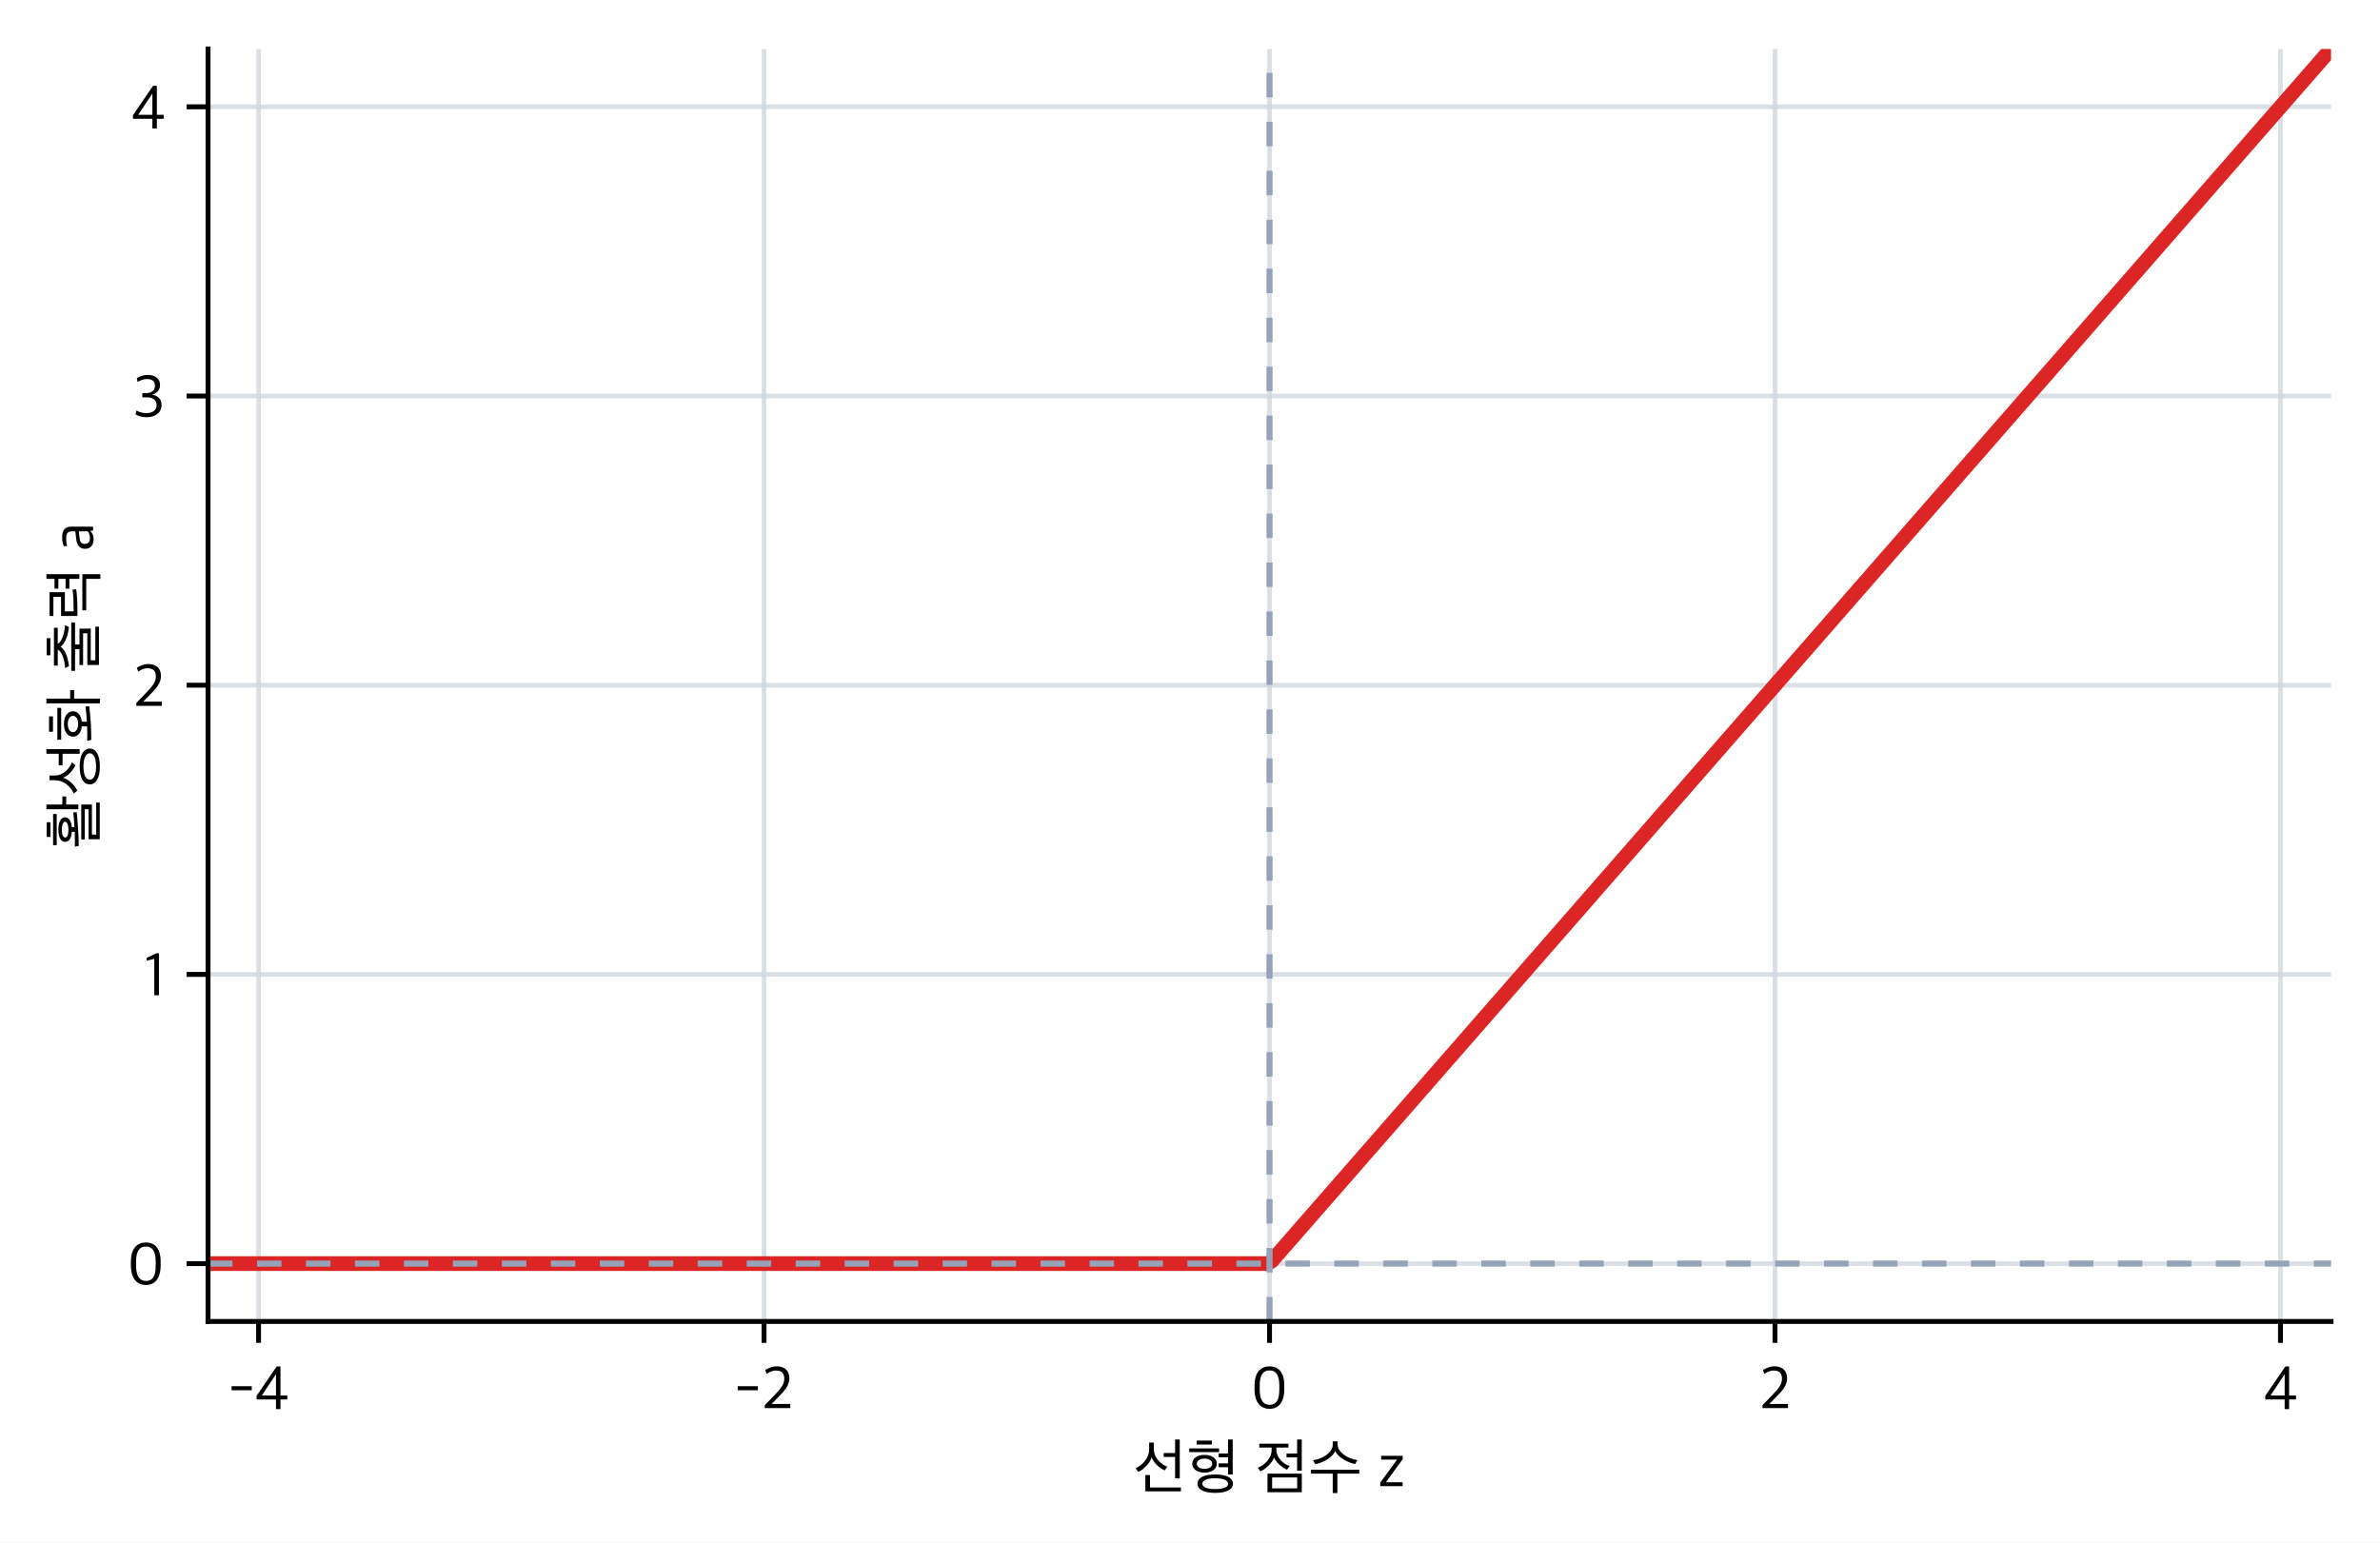
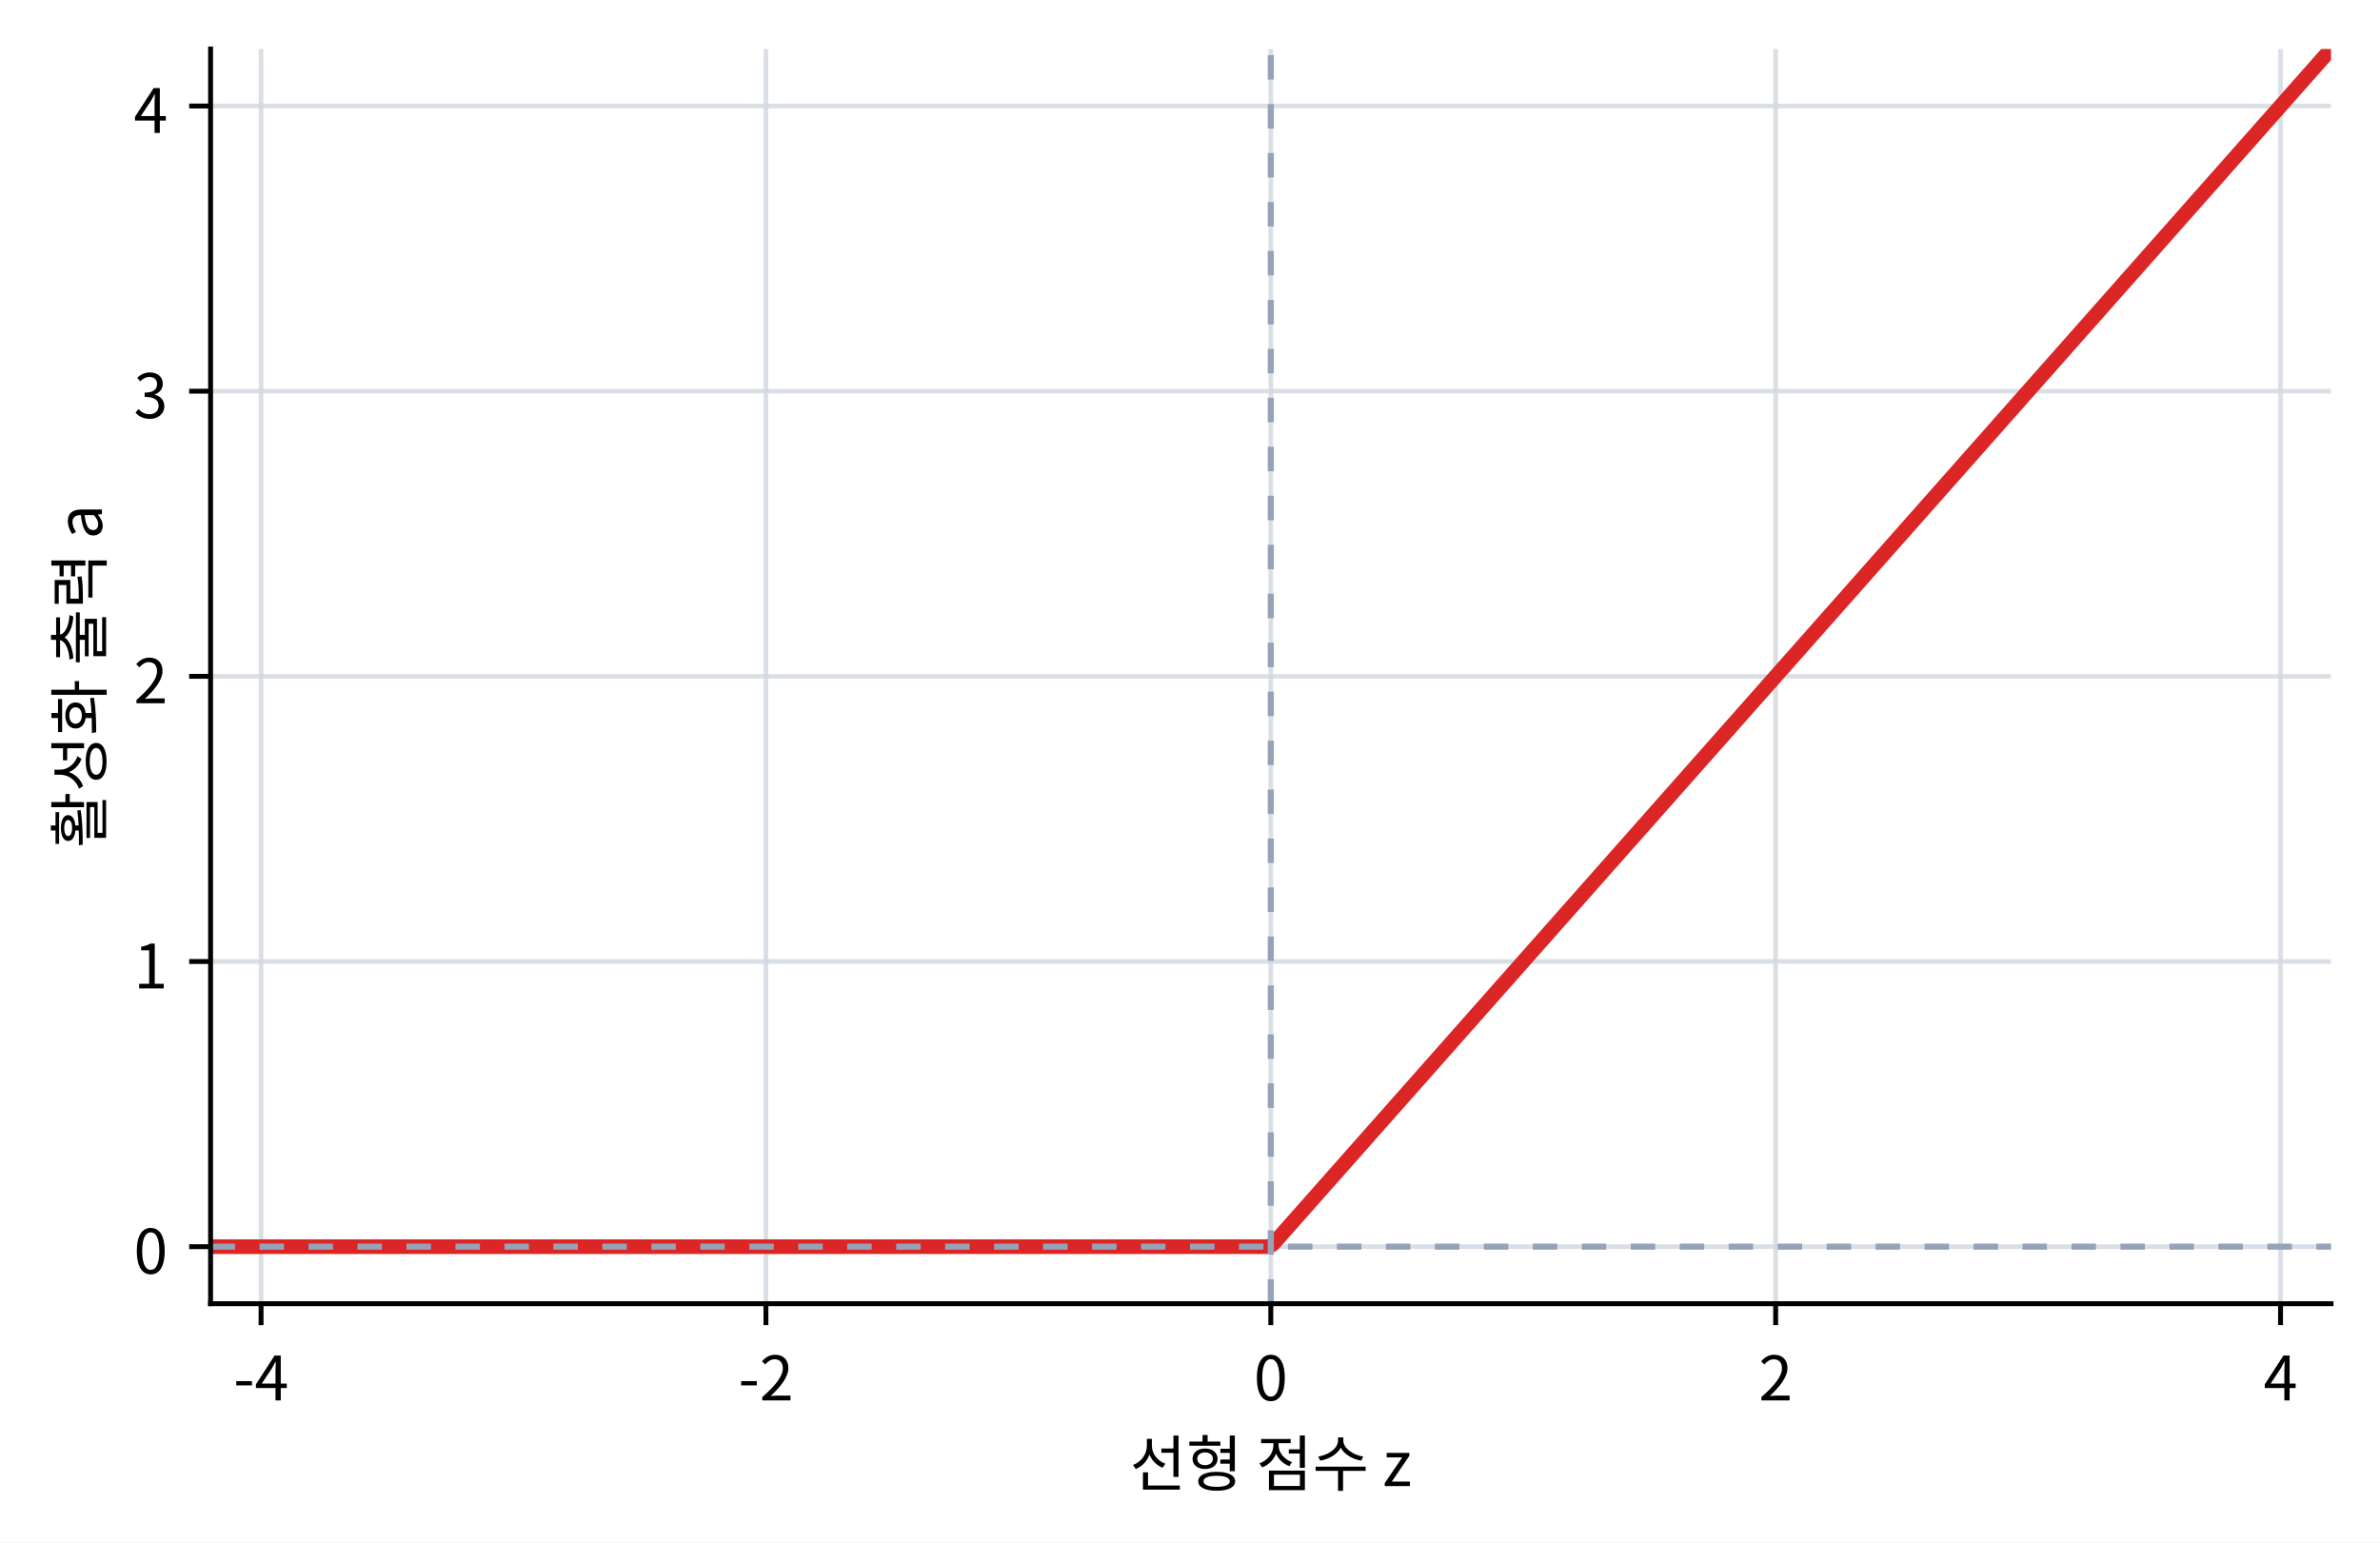
<svg xmlns="http://www.w3.org/2000/svg" xmlns:xlink="http://www.w3.org/1999/xlink" width="388.8pt" height="252pt" viewBox="0 0 388.8 252" version="1.1" role="img" aria-labelledby="title desc">
  <defs>
    <style type="text/css">*{stroke-linejoin: round; stroke-linecap: butt}</style>
  </defs>
  <g id="figure_1">
    <g id="patch_1">
      <path d="M 0 252  L 388.8 252  L 388.8 0  L 0 0  z " style="fill: #ffffff" />
    </g>
    <g id="axes_1">
      <g id="patch_2">
-         <path d="M 33.984 215.9  L 380.8 215.9  L 380.8 8  L 33.984 8  z " style="fill: #ffffff" />
+         <path d="M 34.4 213  L 380.8 213  L 380.8 8  L 34.4 8  z " style="fill: #ffffff" />
      </g>
      <g id="matplotlib.axis_1">
        <g id="xtick_1">
          <g id="line2d_1">
-             <path d="M 42.241 215.9  L 42.241 8  " clip-path="url(#p875bee124b)" style="fill: none; stroke: #d0d7de; stroke-opacity: 0.8; stroke-width: 0.75; stroke-linecap: square" />
+             <path d="M 42.648 213  L 42.648 8  " clip-path="url(#pe569d2b6de)" style="fill: none; stroke: #d0d7de; stroke-opacity: 0.8; stroke-width: 0.75; stroke-linecap: square" />
          </g>
          <g id="line2d_2">
            <defs>
-               <path id="m7076312be1" d="M 0 0  L 0 3.5  " style="stroke: #000000; stroke-width: 0.8" />
-             </defs>
-             <g>
-               <use xlink:href="#m7076312be1" x="42.241" y="215.9" style="stroke: #000000; stroke-width: 0.8" />
+               <path id="m5bff4116e2" d="M 0 0  L 0 3.5  " style="stroke: #000000; stroke-width: 0.8" />
+             </defs>
+             <g>
+               <use xlink:href="#m5bff4116e2" x="42.648" y="213" style="stroke: #000000; stroke-width: 0.8" />
            </g>
          </g>
          <g id="text_1">
-             <g transform="translate(37.30597 230.4797) scale(0.1 -0.1)">
-               <defs>
-                 <path id="AppleSDGothicNeo-Regular-2d" d="M 333 2138  L 2445 2138  L 2445 2560  L 333 2560  L 333 2138  z " transform="scale(0.015625)" />
-                 <path id="AppleSDGothicNeo-Regular-34" d="M 2214 166  L 2682 166  L 2682 1171  L 3398 1171  L 3398 1587  L 2682 1587  L 2682 4621  L 2285 4621  L 186 1555  L 186 1171  L 2214 1171  L 2214 166  z M 730 1587  L 2214 3814  L 2214 1587  L 730 1587  z " transform="scale(0.015625)" />
-               </defs>
-               <use xlink:href="#AppleSDGothicNeo-Regular-2d" />
-               <use xlink:href="#AppleSDGothicNeo-Regular-34" x="43.2" />
+             <g transform="translate(38.13746 228.8) scale(0.1 -0.1)">
+               <defs>
+                 <path id="NotoSansCJKkr-Regular-e" d="M 294 1568  L 1933 1568  L 1933 2016  L 294 2016  L 294 1568  z " transform="scale(0.015625)" />
+                 <path id="NotoSansCJKkr-Regular-15" d="M 2176 0  L 2726 0  L 2726 1293  L 3354 1293  L 3354 1760  L 2726 1760  L 2726 4691  L 2080 4691  L 128 1677  L 128 1293  L 2176 1293  L 2176 0  z M 2176 1760  L 736 1760  L 1805 3360  C 1939 3590 2067 3827 2182 4051  L 2208 4051  C 2195 3814 2176 3430 2176 3200  L 2176 1760  z " transform="scale(0.015625)" />
+               </defs>
+               <use xlink:href="#NotoSansCJKkr-Regular-e" />
+               <use xlink:href="#NotoSansCJKkr-Regular-15" transform="translate(34.70312 0)" />
            </g>
          </g>
        </g>
        <g id="xtick_2">
          <g id="line2d_3">
-             <path d="M 124.816 215.9  L 124.816 8  " clip-path="url(#p875bee124b)" style="fill: none; stroke: #d0d7de; stroke-opacity: 0.8; stroke-width: 0.75; stroke-linecap: square" />
+             <path d="M 125.124 213  L 125.124 8  " clip-path="url(#pe569d2b6de)" style="fill: none; stroke: #d0d7de; stroke-opacity: 0.8; stroke-width: 0.75; stroke-linecap: square" />
          </g>
          <g id="line2d_4">
            <g>
-               <use xlink:href="#m7076312be1" x="124.816" y="215.9" style="stroke: #000000; stroke-width: 0.8" />
+               <use xlink:href="#m5bff4116e2" x="125.124" y="213" style="stroke: #000000; stroke-width: 0.8" />
            </g>
          </g>
          <g id="text_2">
-             <g transform="translate(119.9915 230.4797) scale(0.1 -0.1)">
-               <defs>
-                 <path id="AppleSDGothicNeo-Regular-32" d="M 397 269  L 3066 269  L 3066 704  L 1107 704  L 1779 1382  C 2522 2138 2970 2650 2970 3392  C 2970 4160 2502 4640 1638 4640  C 1152 4640 717 4422 448 4250  L 595 3846  C 845 4019 1190 4198 1555 4198  C 2163 4198 2438 3917 2438 3347  C 2438 2733 2029 2266 1421 1632  L 397 570  L 397 269  z " transform="scale(0.015625)" />
-               </defs>
-               <use xlink:href="#AppleSDGothicNeo-Regular-2d" />
-               <use xlink:href="#AppleSDGothicNeo-Regular-32" x="43.2" />
+             <g transform="translate(120.6137 228.8) scale(0.1 -0.1)">
+               <defs>
+                 <path id="NotoSansCJKkr-Regular-13" d="M 282 0  L 3232 0  L 3232 506  L 1933 506  C 1696 506 1408 480 1165 461  C 2266 1504 3008 2458 3008 3398  C 3008 4230 2477 4774 1638 4774  C 1043 4774 634 4506 256 4090  L 595 3757  C 858 4070 1184 4301 1568 4301  C 2150 4301 2432 3910 2432 3373  C 2432 2566 1754 1632 282 346  L 282 0  z " transform="scale(0.015625)" />
+               </defs>
+               <use xlink:href="#NotoSansCJKkr-Regular-e" />
+               <use xlink:href="#NotoSansCJKkr-Regular-13" transform="translate(34.70312 0)" />
            </g>
          </g>
        </g>
        <g id="xtick_3">
          <g id="line2d_5">
-             <path d="M 207.392 215.9  L 207.392 8  " clip-path="url(#p875bee124b)" style="fill: none; stroke: #d0d7de; stroke-opacity: 0.8; stroke-width: 0.75; stroke-linecap: square" />
+             <path d="M 207.6 213  L 207.6 8  " clip-path="url(#pe569d2b6de)" style="fill: none; stroke: #d0d7de; stroke-opacity: 0.8; stroke-width: 0.75; stroke-linecap: square" />
          </g>
          <g id="line2d_6">
            <g>
-               <use xlink:href="#m7076312be1" x="207.392" y="215.9" style="stroke: #000000; stroke-width: 0.8" />
+               <use xlink:href="#m5bff4116e2" x="207.6" y="213" style="stroke: #000000; stroke-width: 0.8" />
            </g>
          </g>
          <g id="text_3">
-             <g transform="translate(204.2418 230.4797) scale(0.1 -0.1)">
-               <defs>
-                 <path id="AppleSDGothicNeo-Regular-30" d="M 2022 192  C 2893 192 3558 787 3558 2240  L 3558 2630  C 3558 4122 2867 4634 2029 4634  C 1184 4634 448 4122 448 2605  L 448 2246  C 448 794 1139 192 2022 192  z M 2022 614  C 1350 614 992 1126 992 2195  L 992 2669  C 992 3744 1357 4211 2029 4211  C 2688 4211 3040 3718 3040 2637  L 3040 2163  C 3040 1062 2682 614 2022 614  z " transform="scale(0.015625)" />
-               </defs>
-               <use xlink:href="#AppleSDGothicNeo-Regular-30" />
+             <g transform="translate(204.825 228.8) scale(0.1 -0.1)">
+               <defs>
+                 <path id="NotoSansCJKkr-Regular-11" d="M 1779 -83  C 2669 -83 3238 723 3238 2362  C 3238 3987 2669 4774 1779 4774  C 883 4774 320 3987 320 2362  C 320 723 883 -83 1779 -83  z M 1779 390  C 1248 390 883 986 883 2362  C 883 3731 1248 4314 1779 4314  C 2310 4314 2675 3731 2675 2362  C 2675 986 2310 390 1779 390  z " transform="scale(0.015625)" />
+               </defs>
+               <use xlink:href="#NotoSansCJKkr-Regular-11" />
            </g>
          </g>
        </g>
        <g id="xtick_4">
          <g id="line2d_7">
-             <path d="M 289.967 215.9  L 289.967 8  " clip-path="url(#p875bee124b)" style="fill: none; stroke: #d0d7de; stroke-opacity: 0.8; stroke-width: 0.75; stroke-linecap: square" />
+             <path d="M 290.076 213  L 290.076 8  " clip-path="url(#pe569d2b6de)" style="fill: none; stroke: #d0d7de; stroke-opacity: 0.8; stroke-width: 0.75; stroke-linecap: square" />
          </g>
          <g id="line2d_8">
            <g>
-               <use xlink:href="#m7076312be1" x="289.967" y="215.9" style="stroke: #000000; stroke-width: 0.8" />
+               <use xlink:href="#m5bff4116e2" x="290.076" y="213" style="stroke: #000000; stroke-width: 0.8" />
            </g>
          </g>
          <g id="text_4">
-             <g transform="translate(287.3023 230.4797) scale(0.1 -0.1)">
-               <use xlink:href="#AppleSDGothicNeo-Regular-32" />
+             <g transform="translate(287.3012 228.8) scale(0.1 -0.1)">
+               <use xlink:href="#NotoSansCJKkr-Regular-13" />
            </g>
          </g>
        </g>
        <g id="xtick_5">
          <g id="line2d_9">
-             <path d="M 372.542 215.9  L 372.542 8  " clip-path="url(#p875bee124b)" style="fill: none; stroke: #d0d7de; stroke-opacity: 0.8; stroke-width: 0.75; stroke-linecap: square" />
+             <path d="M 372.552 213  L 372.552 8  " clip-path="url(#pe569d2b6de)" style="fill: none; stroke: #d0d7de; stroke-opacity: 0.8; stroke-width: 0.75; stroke-linecap: square" />
          </g>
          <g id="line2d_10">
            <g>
-               <use xlink:href="#m7076312be1" x="372.542" y="215.9" style="stroke: #000000; stroke-width: 0.8" />
+               <use xlink:href="#m5bff4116e2" x="372.552" y="213" style="stroke: #000000; stroke-width: 0.8" />
            </g>
          </g>
          <g id="text_5">
-             <g transform="translate(369.7675 230.4797) scale(0.1 -0.1)">
-               <use xlink:href="#AppleSDGothicNeo-Regular-34" />
+             <g transform="translate(369.7774 228.8) scale(0.1 -0.1)">
+               <use xlink:href="#NotoSansCJKkr-Regular-15" />
            </g>
          </g>
        </g>
        <g id="text_6">
-           <g transform="translate(185.2074 243.2297) scale(0.1 -0.1)">
-             <defs>
-               <path id="AppleSDGothicNeo-Regular-c120" d="M 4813 1082  L 4813 5146  L 4326 5146  L 4326 3731  L 3136 3731  L 3136 3322  L 4326 3322  L 4326 1082  L 4813 1082  z M 4934 -275  L 4934 128  L 1702 128  L 1702 1434  L 1216 1434  L 1216 -275  L 4934 -275  z M 3514 2298  C 2854 2541 2106 3213 2106 4147  L 2106 4826  L 1613 4826  L 1613 4128  C 1613 3226 934 2464 192 2138  L 493 1760  C 1101 2067 1702 2675 1869 3277  C 2106 2688 2675 2163 3238 1914  L 3514 2298  z " transform="scale(0.015625)" />
-               <path id="AppleSDGothicNeo-Regular-d615" d="M 4838 525  C 4838 1120 4192 1491 2976 1491  C 1760 1491 1133 1126 1133 525  C 1133 -70 1760 -435 2976 -435  C 4192 -435 4838 -70 4838 525  z M 2976 1094  C 3827 1094 4333 883 4333 525  C 4333 160 3827 -38 2976 -38  C 2131 -38 1638 166 1638 525  C 1638 877 2131 1094 2976 1094  z M 4813 1491  L 4813 5146  L 4326 5146  L 4326 3686  L 3341 3686  L 3341 3290  L 4326 3290  L 4326 2650  L 3341 2650  L 3341 2246  L 4326 2246  L 4326 1491  L 4813 1491  z M 2643 4621  L 2643 5037  L 1043 5037  L 1043 4621  L 2643 4621  z M 3386 3827  L 3386 4218  L 262 4218  L 262 3827  L 3386 3827  z M 3155 2611  C 3155 3187 2605 3539 1862 3539  C 1133 3539 582 3187 582 2611  C 582 2042 1139 1683 1862 1683  C 2605 1683 3155 2048 3155 2611  z M 2669 2611  C 2669 2266 2304 2074 1862 2074  C 1440 2074 1062 2266 1062 2611  C 1062 2957 1434 3149 1862 3149  C 2304 3149 2669 2957 2669 2611  z " transform="scale(0.015625)" />
-               <path id="AppleSDGothicNeo-Regular-20" transform="scale(0.015625)" />
-               <path id="AppleSDGothicNeo-Regular-c810" d="M 4819 -365  L 4819 1574  L 1229 1574  L 1229 -365  L 4819 -365  z M 371 4307  L 1664 4307  C 1664 4198 1664 4045 1658 3968  C 1632 3174 922 2464 218 2195  L 480 1805  C 1082 2067 1754 2739 1907 3264  C 2138 2758 2739 2208 3270 1990  L 3546 2374  C 2906 2586 2208 3206 2163 3968  C 2157 4038 2157 4192 2157 4307  L 3424 4307  L 3424 4710  L 371 4710  L 371 4307  z M 4333 38  L 1715 38  L 1715 1178  L 4333 1178  L 4333 38  z M 4813 1882  L 4813 5146  L 4326 5146  L 4326 3680  L 3219 3680  L 3219 3277  L 4326 3277  L 4326 1882  L 4813 1882  z " transform="scale(0.015625)" />
-               <path id="AppleSDGothicNeo-Regular-c218" d="M 3002 -454  L 3002 1574  L 5293 1574  L 5293 1984  L 243 1984  L 243 1574  L 2515 1574  L 2515 -454  L 3002 -454  z M 5088 2995  C 4102 3117 3027 3834 3027 4595  L 3027 4954  L 2515 4954  L 2515 4595  C 2515 3834 1530 3123 454 2982  L 691 2566  C 1542 2733 2496 3277 2765 3930  C 3104 3277 4019 2752 4858 2579  L 5088 2995  z " transform="scale(0.015625)" />
-               <path id="AppleSDGothicNeo-Regular-7a" d="M 262 269  L 2605 269  L 2605 672  L 858 672  L 858 685  L 2611 3091  L 2611 3443  L 358 3443  L 358 3046  L 2016 3046  L 2016 3027  L 262 640  L 262 269  z " transform="scale(0.015625)" />
-             </defs>
-             <use xlink:href="#AppleSDGothicNeo-Regular-c120" />
-             <use xlink:href="#AppleSDGothicNeo-Regular-d615" x="86.5" />
-             <use xlink:href="#AppleSDGothicNeo-Regular-20" x="173" />
-             <use xlink:href="#AppleSDGothicNeo-Regular-c810" x="199.3" />
-             <use xlink:href="#AppleSDGothicNeo-Regular-c218" x="285.8" />
-             <use xlink:href="#AppleSDGothicNeo-Regular-20" x="372.3" />
-             <use xlink:href="#AppleSDGothicNeo-Regular-7a" x="398.6" />
+           <g transform="translate(184.5844 242.8) scale(0.1 -0.1)">
+             <defs>
+               <path id="NotoSansCJKkr-Regular-cf1b" d="M 4550 5286  L 4550 3930  L 3290 3930  L 3290 3488  L 4550 3488  L 4550 960  L 5082 960  L 5082 5286  L 4550 5286  z M 1773 4941  L 1773 4230  C 1773 3341 1190 2528 326 2208  L 608 1786  C 1286 2054 1798 2605 2042 3296  C 2291 2669 2784 2170 3418 1920  L 3706 2336  C 2867 2643 2298 3405 2298 4211  L 2298 4941  L 1773 4941  z M 1363 1440  L 1363 -371  L 5216 -371  L 5216 64  L 1894 64  L 1894 1440  L 1363 1440  z " transform="scale(0.015625)" />
+               <path id="NotoSansCJKkr-Regular-e410" d="M 1965 3930  C 1190 3930 659 3501 659 2854  C 659 2208 1190 1786 1965 1786  C 2739 1786 3277 2208 3277 2854  C 3277 3501 2739 3930 1965 3930  z M 1965 3520  C 2451 3520 2784 3258 2784 2854  C 2784 2451 2451 2189 1965 2189  C 1478 2189 1158 2451 1158 2854  C 1158 3258 1478 3520 1965 3520  z M 3187 1491  C 1984 1491 1254 1126 1254 499  C 1254 -122 1984 -486 3187 -486  C 4384 -486 5114 -122 5114 499  C 5114 1126 4384 1491 3187 1491  z M 3187 1075  C 4038 1075 4557 870 4557 499  C 4557 134 4038 -77 3187 -77  C 2330 -77 1805 134 1805 499  C 1805 870 2330 1075 3187 1075  z M 4550 5293  L 4550 3904  L 3571 3904  L 3571 3469  L 4550 3469  L 4550 2778  L 3565 2778  L 3565 2342  L 4550 2342  L 4550 1555  L 5082 1555  L 5082 5293  L 4550 5293  z M 1709 5344  L 1709 4653  L 326 4653  L 326 4224  L 3571 4224  L 3571 4653  L 2234 4653  L 2234 5344  L 1709 5344  z " transform="scale(0.015625)" />
+               <path id="NotoSansCJKkr-Regular-1" transform="scale(0.015625)" />
+               <path id="NotoSansCJKkr-Regular-d60b" d="M 1325 1619  L 1325 -422  L 5082 -422  L 5082 1619  L 1325 1619  z M 4563 1197  L 4563 13  L 1850 13  L 1850 1197  L 4563 1197  z M 4550 5293  L 4550 3846  L 3405 3846  L 3405 3405  L 4550 3405  L 4550 1907  L 5082 1907  L 5082 5293  L 4550 5293  z M 506 4922  L 506 4486  L 1792 4486  L 1792 4275  C 1792 3456 1197 2682 339 2381  L 614 1958  C 1299 2208 1824 2739 2067 3398  C 2317 2803 2816 2323 3462 2086  L 3731 2509  C 2893 2810 2330 3533 2330 4275  L 2330 4486  L 3597 4486  L 3597 4922  L 506 4922  z " transform="scale(0.015625)" />
+               <path id="NotoSansCJKkr-Regular-d013" d="M 2662 5088  L 2662 4762  C 2662 3942 1645 3245 589 3091  L 800 2662  C 1702 2810 2573 3309 2944 4013  C 3315 3309 4179 2810 5082 2662  L 5293 3091  C 4243 3245 3213 3955 3213 4762  L 3213 5088  L 2662 5088  z M 320 2035  L 320 1594  L 2662 1594  L 2662 -499  L 3187 -499  L 3187 1594  L 5549 1594  L 5549 2035  L 320 2035  z " transform="scale(0.015625)" />
+               <path id="NotoSansCJKkr-Regular-5b" d="M 224 0  L 2854 0  L 2854 474  L 960 474  L 2797 3162  L 2797 3475  L 422 3475  L 422 3002  L 2054 3002  L 224 314  L 224 0  z " transform="scale(0.015625)" />
+             </defs>
+             <use xlink:href="#NotoSansCJKkr-Regular-cf1b" />
+             <use xlink:href="#NotoSansCJKkr-Regular-e410" transform="translate(92 0)" />
+             <use xlink:href="#NotoSansCJKkr-Regular-1" transform="translate(184 0)" />
+             <use xlink:href="#NotoSansCJKkr-Regular-d60b" transform="translate(206.4062 0)" />
+             <use xlink:href="#NotoSansCJKkr-Regular-d013" transform="translate(298.4062 0)" />
+             <use xlink:href="#NotoSansCJKkr-Regular-1" transform="translate(390.4062 0)" />
+             <use xlink:href="#NotoSansCJKkr-Regular-5b" transform="translate(412.8125 0)" />
          </g>
        </g>
      </g>
      <g id="matplotlib.axis_2">
        <g id="ytick_1">
          <g id="line2d_11">
-             <path d="M 33.984 206.45  L 380.8 206.45  " clip-path="url(#p875bee124b)" style="fill: none; stroke: #d0d7de; stroke-opacity: 0.8; stroke-width: 0.75; stroke-linecap: square" />
+             <path d="M 34.4 203.682  L 380.8 203.682  " clip-path="url(#pe569d2b6de)" style="fill: none; stroke: #d0d7de; stroke-opacity: 0.8; stroke-width: 0.75; stroke-linecap: square" />
          </g>
          <g id="line2d_12">
            <defs>
-               <path id="m22c65e1219" d="M 0 0  L -3.5 0  " style="stroke: #000000; stroke-width: 0.8" />
-             </defs>
-             <g>
-               <use xlink:href="#m22c65e1219" x="33.984" y="206.45" style="stroke: #000000; stroke-width: 0.8" />
+               <path id="mdc5312c3b0" d="M 0 0  L -3.5 0  " style="stroke: #000000; stroke-width: 0.8" />
+             </defs>
+             <g>
+               <use xlink:href="#mdc5312c3b0" x="34.4" y="203.682" style="stroke: #000000; stroke-width: 0.8" />
            </g>
          </g>
          <g id="text_7">
-             <g transform="translate(20.68359 210.2398) scale(0.1 -0.1)">
-               <use xlink:href="#AppleSDGothicNeo-Regular-30" />
+             <g transform="translate(21.85 208.0818) scale(0.1 -0.1)">
+               <use xlink:href="#NotoSansCJKkr-Regular-11" />
            </g>
          </g>
        </g>
        <g id="ytick_2">
          <g id="line2d_13">
-             <path d="M 33.984 159.2  L 380.8 159.2  " clip-path="url(#p875bee124b)" style="fill: none; stroke: #d0d7de; stroke-opacity: 0.8; stroke-width: 0.75; stroke-linecap: square" />
+             <path d="M 34.4 157.091  L 380.8 157.091  " clip-path="url(#pe569d2b6de)" style="fill: none; stroke: #d0d7de; stroke-opacity: 0.8; stroke-width: 0.75; stroke-linecap: square" />
          </g>
          <g id="line2d_14">
            <g>
-               <use xlink:href="#m22c65e1219" x="33.984" y="159.2" style="stroke: #000000; stroke-width: 0.8" />
+               <use xlink:href="#mdc5312c3b0" x="34.4" y="157.091" style="stroke: #000000; stroke-width: 0.8" />
            </g>
          </g>
          <g id="text_8">
-             <g transform="translate(23.41328 162.9898) scale(0.1 -0.1)">
-               <defs>
-                 <path id="AppleSDGothicNeo-Regular-31" d="M 1146 243  L 1632 243  L 1632 4634  L 1363 4634  L 352 4160  L 352 3866  L 1146 4051  L 1146 243  z " transform="scale(0.015625)" />
-               </defs>
-               <use xlink:href="#AppleSDGothicNeo-Regular-31" />
+             <g transform="translate(21.85 161.4909) scale(0.1 -0.1)">
+               <defs>
+                 <path id="NotoSansCJKkr-Regular-12" d="M 563 0  L 3136 0  L 3136 486  L 2195 486  L 2195 4691  L 1747 4691  C 1491 4544 1190 4435 774 4358  L 774 3987  L 1613 3987  L 1613 486  L 563 486  L 563 0  z " transform="scale(0.015625)" />
+               </defs>
+               <use xlink:href="#NotoSansCJKkr-Regular-12" />
            </g>
          </g>
        </g>
        <g id="ytick_3">
          <g id="line2d_15">
-             <path d="M 33.984 111.95  L 380.8 111.95  " clip-path="url(#p875bee124b)" style="fill: none; stroke: #d0d7de; stroke-opacity: 0.8; stroke-width: 0.75; stroke-linecap: square" />
+             <path d="M 34.4 110.5  L 380.8 110.5  " clip-path="url(#pe569d2b6de)" style="fill: none; stroke: #d0d7de; stroke-opacity: 0.8; stroke-width: 0.75; stroke-linecap: square" />
          </g>
          <g id="line2d_16">
            <g>
-               <use xlink:href="#m22c65e1219" x="33.984" y="111.95" style="stroke: #000000; stroke-width: 0.8" />
+               <use xlink:href="#mdc5312c3b0" x="34.4" y="110.5" style="stroke: #000000; stroke-width: 0.8" />
            </g>
          </g>
          <g id="text_9">
-             <g transform="translate(21.65391 115.7398) scale(0.1 -0.1)">
-               <use xlink:href="#AppleSDGothicNeo-Regular-32" />
+             <g transform="translate(21.85 114.9) scale(0.1 -0.1)">
+               <use xlink:href="#NotoSansCJKkr-Regular-13" />
            </g>
          </g>
        </g>
        <g id="ytick_4">
          <g id="line2d_17">
-             <path d="M 33.984 64.7  L 380.8 64.7  " clip-path="url(#p875bee124b)" style="fill: none; stroke: #d0d7de; stroke-opacity: 0.8; stroke-width: 0.75; stroke-linecap: square" />
+             <path d="M 34.4 63.909  L 380.8 63.909  " clip-path="url(#pe569d2b6de)" style="fill: none; stroke: #d0d7de; stroke-opacity: 0.8; stroke-width: 0.75; stroke-linecap: square" />
          </g>
          <g id="line2d_18">
            <g>
-               <use xlink:href="#m22c65e1219" x="33.984" y="64.7" style="stroke: #000000; stroke-width: 0.8" />
+               <use xlink:href="#mdc5312c3b0" x="34.4" y="63.909" style="stroke: #000000; stroke-width: 0.8" />
            </g>
          </g>
          <g id="text_10">
-             <g transform="translate(21.62422 68.48984) scale(0.1 -0.1)">
-               <defs>
-                 <path id="AppleSDGothicNeo-Regular-33" d="M 1491 205  C 2445 205 3053 730 3053 1478  C 3053 2144 2630 2458 2074 2566  C 2560 2726 2893 3040 2893 3571  C 2893 4243 2368 4634 1600 4634  C 1229 4634 723 4474 467 4301  L 544 3891  C 813 4045 1146 4198 1498 4198  C 2022 4198 2362 4013 2362 3488  C 2362 3008 1984 2726 1427 2726  L 1043 2726  L 1043 2291  L 1459 2291  C 2112 2291 2534 2029 2534 1478  C 2534 947 2138 634 1427 634  C 1107 634 678 755 435 915  L 326 512  C 563 346 992 205 1491 205  z " transform="scale(0.015625)" />
-               </defs>
-               <use xlink:href="#AppleSDGothicNeo-Regular-33" />
+             <g transform="translate(21.85 68.30909) scale(0.1 -0.1)">
+               <defs>
+                 <path id="NotoSansCJKkr-Regular-14" d="M 1683 -83  C 2522 -83 3194 416 3194 1254  C 3194 1901 2752 2310 2202 2445  L 2202 2477  C 2701 2650 3034 3034 3034 3603  C 3034 4346 2458 4774 1664 4774  C 1126 4774 710 4538 358 4218  L 672 3846  C 941 4115 1267 4301 1645 4301  C 2138 4301 2438 4006 2438 3558  C 2438 3053 2112 2662 1139 2662  L 1139 2214  C 2227 2214 2598 1843 2598 1274  C 2598 736 2208 403 1645 403  C 1114 403 762 659 486 941  L 186 563  C 493 224 954 -83 1683 -83  z " transform="scale(0.015625)" />
+               </defs>
+               <use xlink:href="#NotoSansCJKkr-Regular-14" />
            </g>
          </g>
        </g>
        <g id="ytick_5">
          <g id="line2d_19">
-             <path d="M 33.984 17.45  L 380.8 17.45  " clip-path="url(#p875bee124b)" style="fill: none; stroke: #d0d7de; stroke-opacity: 0.8; stroke-width: 0.75; stroke-linecap: square" />
+             <path d="M 34.4 17.318  L 380.8 17.318  " clip-path="url(#pe569d2b6de)" style="fill: none; stroke: #d0d7de; stroke-opacity: 0.8; stroke-width: 0.75; stroke-linecap: square" />
          </g>
          <g id="line2d_20">
            <g>
-               <use xlink:href="#m22c65e1219" x="33.984" y="17.45" style="stroke: #000000; stroke-width: 0.8" />
+               <use xlink:href="#mdc5312c3b0" x="34.4" y="17.318" style="stroke: #000000; stroke-width: 0.8" />
            </g>
          </g>
          <g id="text_11">
-             <g transform="translate(21.43359 21.23984) scale(0.1 -0.1)">
-               <use xlink:href="#AppleSDGothicNeo-Regular-34" />
+             <g transform="translate(21.85 21.71818) scale(0.1 -0.1)">
+               <use xlink:href="#NotoSansCJKkr-Regular-15" />
            </g>
          </g>
        </g>
        <g id="text_12">
-           <g transform="translate(15.62422 138.5648) rotate(-90) scale(0.1 -0.1)">
-             <defs>
-               <path id="AppleSDGothicNeo-Regular-d65c" d="M 3219 3187  C 3219 3674 2650 3898 1926 3898  C 1210 3898 653 3674 653 3181  C 653 2752 1094 2528 1709 2490  L 1709 2189  C 1139 2170 550 2170 147 2170  L 224 1766  C 621 1766 1350 1792 1978 1830  C 2643 1862 3360 1939 3770 1984  L 3725 2342  C 3392 2291 2784 2246 2195 2214  L 2195 2490  C 2784 2541 3219 2765 3219 3187  z M 4762 -429  L 4762 -58  L 1414 -58  L 1414 390  L 4557 390  L 4557 1504  L 909 1504  L 909 1139  L 4064 1139  L 4064 736  L 928 736  L 928 -429  L 4762 -429  z M 5402 3078  L 5402 3482  L 4557 3482  L 4557 5146  L 4064 5146  L 4064 1805  L 4557 1805  L 4557 3078  L 5402 3078  z M 3571 4070  L 3571 4448  L 301 4448  L 301 4070  L 3571 4070  z M 2758 3187  C 2758 2963 2381 2842 1926 2842  C 1478 2842 1107 2957 1107 3187  C 1107 3418 1466 3533 1926 3533  C 2381 3533 2758 3418 2758 3187  z M 2707 4723  L 2707 5120  L 1165 5120  L 1165 4723  L 2707 4723  z " transform="scale(0.015625)" />
-               <path id="AppleSDGothicNeo-Regular-c131" d="M 4326 3456  L 4326 1670  L 4813 1670  L 4813 5146  L 4326 5146  L 4326 3859  L 3123 3859  L 3123 3456  L 4326 3456  z M 4870 614  C 4870 1267 4198 1670 2995 1670  C 1798 1670 1126 1267 1126 614  C 1126 -38 1798 -442 2995 -442  C 4198 -442 4870 -38 4870 614  z M 2995 1274  C 3866 1274 4378 1030 4378 614  C 4378 192 3866 -45 2995 -45  C 2138 -45 1619 192 1619 614  C 1619 1030 2138 1274 2995 1274  z M 3424 2483  C 2790 2714 2054 3386 2054 4282  L 2054 4826  L 1562 4826  L 1562 4269  C 1562 3379 979 2662 173 2291  L 474 1914  C 1120 2240 1651 2829 1824 3405  C 2042 2848 2598 2362 3136 2106  L 3424 2483  z " transform="scale(0.015625)" />
-               <path id="AppleSDGothicNeo-Regular-d654" d="M 3731 1062  C 3360 1005 2765 954 2144 915  L 2144 1446  C 2803 1510 3232 1856 3232 2368  C 3232 2957 2701 3315 1907 3315  C 1120 3315 582 2950 582 2368  C 582 1862 1005 1517 1651 1446  L 1651 890  C 1114 870 544 870 147 883  L 237 461  C 704 461 1293 461 1914 499  C 2586 544 3328 614 3763 666  L 3731 1062  z M 5453 2246  L 5453 2662  L 4557 2662  L 4557 5146  L 4064 5146  L 4064 -448  L 4557 -448  L 4557 2246  L 5453 2246  z M 2758 2368  C 2758 2054 2419 1830 1907 1830  C 1402 1830 1050 2054 1050 2368  C 1050 2694 1402 2912 1907 2912  C 2419 2912 2758 2694 2758 2368  z M 3590 3603  L 3590 4006  L 262 4006  L 262 3603  L 3590 3603  z M 2701 4461  L 2701 4870  L 1094 4870  L 1094 4461  L 2701 4461  z " transform="scale(0.015625)" />
-               <path id="AppleSDGothicNeo-Regular-cd9c" d="M 4864 -346  L 4864 32  L 1350 32  L 1350 512  L 4659 512  L 4659 1690  L 3002 1690  L 3002 2150  L 5293 2150  L 5293 2547  L 243 2547  L 243 2150  L 2515 2150  L 2515 1690  L 851 1690  L 851 1312  L 4173 1312  L 4173 870  L 858 870  L 858 -346  L 4864 -346  z M 5024 3194  C 4218 3251 3283 3526 3066 3962  L 4742 3962  L 4742 4358  L 794 4358  L 794 3962  L 2470 3962  C 2272 3520 1395 3245 525 3187  L 736 2790  C 1600 2880 2445 3168 2765 3667  C 3098 3168 4013 2886 4813 2790  L 5024 3194  z M 3661 4730  L 3661 5120  L 1869 5120  L 1869 4730  L 3661 4730  z " transform="scale(0.015625)" />
-               <path id="AppleSDGothicNeo-Regular-b825" d="M 3194 2419  C 2656 2323 1875 2304 1120 2304  L 928 2304  L 928 3219  L 2931 3219  L 2931 4819  L 442 4819  L 442 4416  L 2445 4416  L 2445 3616  L 442 3616  L 442 1907  L 1101 1907  C 1754 1907 2701 1946 3238 2035  L 3194 2419  z M 4813 1696  L 4813 5146  L 4326 5146  L 4326 4301  L 3302 4301  L 3302 3898  L 4326 3898  L 4326 3142  L 3302 3142  L 3302 2746  L 4326 2746  L 4326 1696  L 4813 1696  z M 1037 1389  L 1037 986  L 4326 986  L 4326 -499  L 4813 -499  L 4813 1389  L 1037 1389  z " transform="scale(0.015625)" />
-               <path id="AppleSDGothicNeo-Regular-61" d="M 1242 211  C 1670 211 1939 365 2086 544  L 2118 544  L 2170 269  L 2566 269  L 2566 2566  C 2566 3213 2176 3501 1478 3501  C 1114 3501 806 3443 531 3328  L 531 2976  C 730 3034 979 3078 1286 3078  C 1856 3078 2074 2950 2074 2458  L 2074 2125  L 1216 2022  C 608 1952 250 1658 250 1101  C 250 506 666 211 1242 211  z M 1363 595  C 998 595 762 768 762 1114  C 762 1478 954 1638 1344 1677  L 2074 1760  L 2074 826  C 1939 691 1658 595 1363 595  z " transform="scale(0.015625)" />
-             </defs>
-             <use xlink:href="#AppleSDGothicNeo-Regular-d65c" />
-             <use xlink:href="#AppleSDGothicNeo-Regular-c131" x="86.5" />
-             <use xlink:href="#AppleSDGothicNeo-Regular-d654" x="173" />
-             <use xlink:href="#AppleSDGothicNeo-Regular-20" x="259.5" />
-             <use xlink:href="#AppleSDGothicNeo-Regular-cd9c" x="285.8" />
-             <use xlink:href="#AppleSDGothicNeo-Regular-b825" x="372.3" />
-             <use xlink:href="#AppleSDGothicNeo-Regular-20" x="458.8" />
-             <use xlink:href="#AppleSDGothicNeo-Regular-61" x="485.1" />
+           <g transform="translate(16.65 138.5555) rotate(-90) scale(0.1 -0.1)">
+             <defs>
+               <path id="NotoSansCJKkr-Regular-e457" d="M 2093 3936  C 2611 3936 2938 3782 2938 3533  C 2938 3277 2611 3117 2093 3117  C 1574 3117 1248 3277 1248 3533  C 1248 3782 1574 3936 2093 3936  z M 4275 5293  L 4275 1875  L 4806 1875  L 4806 3366  L 5651 3366  L 5651 3814  L 4806 3814  L 4806 5293  L 4275 5293  z M 1069 -58  L 1069 -435  L 5024 -435  L 5024 -58  L 1594 -58  L 1594 448  L 4806 448  L 4806 1613  L 1056 1613  L 1056 1242  L 4282 1242  L 4282 794  L 1069 794  L 1069 -58  z M 2093 4288  C 1274 4288 742 4006 742 3533  C 742 3098 1165 2829 1837 2778  L 1837 2419  C 1280 2400 749 2400 288 2400  L 352 2010  C 1363 2010 2733 2016 3968 2227  L 3930 2573  C 3430 2502 2893 2464 2362 2438  L 2362 2778  C 3027 2829 3443 3104 3443 3533  C 3443 4006 2912 4288 2093 4288  z M 1837 5344  L 1837 4851  L 435 4851  L 435 4474  L 3757 4474  L 3757 4851  L 2362 4851  L 2362 5344  L 1837 5344  z " transform="scale(0.015625)" />
+               <path id="NotoSansCJKkr-Regular-cf2c" d="M 3174 1696  C 1978 1696 1248 1293 1248 602  C 1248 -90 1978 -486 3174 -486  C 4371 -486 5101 -90 5101 602  C 5101 1293 4371 1696 3174 1696  z M 3174 1274  C 4045 1274 4576 1024 4576 602  C 4576 186 4045 -64 3174 -64  C 2304 -64 1773 186 1773 602  C 1773 1024 2304 1274 3174 1274  z M 1779 4966  L 1779 4371  C 1779 3482 1203 2707 314 2394  L 595 1965  C 1293 2227 1811 2758 2054 3443  C 2304 2842 2790 2374 3430 2138  L 3718 2554  C 2874 2842 2304 3571 2304 4390  L 2304 4966  L 1779 4966  z M 3290 4070  L 3290 3629  L 4550 3629  L 4550 1869  L 5082 1869  L 5082 5293  L 4550 5293  L 4550 4070  L 3290 4070  z " transform="scale(0.015625)" />
+               <path id="NotoSansCJKkr-Regular-e44f" d="M 2086 3411  C 2598 3411 2944 3149 2944 2752  C 2944 2355 2598 2099 2086 2099  C 1568 2099 1222 2355 1222 2752  C 1222 3149 1568 3411 2086 3411  z M 2086 3827  C 1274 3827 723 3398 723 2752  C 723 2182 1152 1786 1818 1702  L 1818 1069  C 1254 1050 710 1050 250 1050  L 333 602  C 1338 602 2694 614 3942 838  L 3904 1229  C 3411 1158 2880 1114 2349 1088  L 2349 1702  C 3008 1779 3450 2176 3450 2752  C 3450 3398 2893 3827 2086 3827  z M 4250 5293  L 4250 -499  L 4781 -499  L 4781 2387  L 5683 2387  L 5683 2835  L 4781 2835  L 4781 5293  L 4250 5293  z M 1818 5280  L 1818 4589  L 352 4589  L 352 4160  L 3808 4160  L 3808 4589  L 2349 4589  L 2349 5280  L 1818 5280  z " transform="scale(0.015625)" />
+               <path id="NotoSansCJKkr-Regular-db97" d="M 966 -26  L 966 -435  L 5050 -435  L 5050 -26  L 1485 -26  L 1485 518  L 4877 518  L 4877 1786  L 3194 1786  L 3194 2317  L 5542 2317  L 5542 2720  L 326 2720  L 326 2317  L 2669 2317  L 2669 1786  L 954 1786  L 954 1389  L 4358 1389  L 4358 896  L 966 896  L 966 -26  z M 858 4787  L 858 4378  L 2630 4378  C 2534 3814 1670 3450 602 3386  L 755 2982  C 1728 3059 2579 3360 2931 3904  C 3290 3360 4141 3059 5107 2982  L 5267 3386  C 4198 3450 3328 3814 3232 4378  L 5018 4378  L 5018 4787  L 3194 4787  L 3194 5325  L 2669 5325  L 2669 4787  L 858 4787  z " transform="scale(0.015625)" />
+               <path id="NotoSansCJKkr-Regular-c620" d="M 1210 1421  L 1210 986  L 4550 986  L 4550 -506  L 5082 -506  L 5082 1421  L 1210 1421  z M 550 4941  L 550 4512  L 2515 4512  L 2515 3712  L 563 3712  L 563 1990  L 973 1990  C 2131 1990 2714 2010 3424 2131  L 3373 2566  C 2707 2445 2150 2419 1088 2419  L 1088 3302  L 3040 3302  L 3040 4941  L 550 4941  z M 3424 3232  L 3424 2797  L 4550 2797  L 4550 1728  L 5082 1728  L 5082 5286  L 4550 5286  L 4550 4429  L 3424 4429  L 3424 4000  L 4550 4000  L 4550 3232  L 3424 3232  z " transform="scale(0.015625)" />
+               <path id="NotoSansCJKkr-Regular-42" d="M 1389 -83  C 1818 -83 2208 141 2541 416  L 2560 416  L 2611 0  L 3091 0  L 3091 2138  C 3091 3002 2739 3565 1888 3565  C 1325 3565 838 3315 525 3110  L 749 2707  C 1024 2893 1389 3078 1792 3078  C 2362 3078 2509 2650 2509 2202  C 1030 2035 378 1658 378 902  C 378 275 806 -83 1389 -83  z M 1555 390  C 1210 390 941 544 941 941  C 941 1389 1338 1677 2509 1811  L 2509 845  C 2170 544 1888 390 1555 390  z " transform="scale(0.015625)" />
+             </defs>
+             <use xlink:href="#NotoSansCJKkr-Regular-e457" />
+             <use xlink:href="#NotoSansCJKkr-Regular-cf2c" transform="translate(92 0)" />
+             <use xlink:href="#NotoSansCJKkr-Regular-e44f" transform="translate(184 0)" />
+             <use xlink:href="#NotoSansCJKkr-Regular-1" transform="translate(276 0)" />
+             <use xlink:href="#NotoSansCJKkr-Regular-db97" transform="translate(298.4062 0)" />
+             <use xlink:href="#NotoSansCJKkr-Regular-c620" transform="translate(390.4062 0)" />
+             <use xlink:href="#NotoSansCJKkr-Regular-1" transform="translate(482.4062 0)" />
+             <use xlink:href="#NotoSansCJKkr-Regular-42" transform="translate(504.8125 0)" />
          </g>
        </g>
      </g>
      <g id="line2d_21">
-         <path d="M 33.984 206.45  L 207.044 206.45  L 207.739 206.052  L 380.8 8  L 380.8 8  " clip-path="url(#p875bee124b)" style="fill: none; stroke: #dc2626; stroke-width: 2.4; stroke-linecap: square" />
+         <path d="M 34.4 203.682  L 207.253 203.682  L 207.947 203.29  L 380.8 8  L 380.8 8  " clip-path="url(#pe569d2b6de)" style="fill: none; stroke: #dc2626; stroke-width: 2.4; stroke-linecap: square" />
      </g>
      <g id="line2d_22">
-         <path d="M 207.392 215.9  L 207.392 8  " clip-path="url(#p875bee124b)" style="fill: none; stroke-dasharray: 4,4; stroke-dashoffset: 0; stroke: #94a3b8" />
+         <path d="M 207.6 213  L 207.6 8  " clip-path="url(#pe569d2b6de)" style="fill: none; stroke-dasharray: 4,4; stroke-dashoffset: 0; stroke: #94a3b8" />
      </g>
      <g id="line2d_23">
-         <path d="M 33.984 206.45  L 380.8 206.45  " clip-path="url(#p875bee124b)" style="fill: none; stroke-dasharray: 4,4; stroke-dashoffset: 0; stroke: #94a3b8" />
+         <path d="M 34.4 203.682  L 380.8 203.682  " clip-path="url(#pe569d2b6de)" style="fill: none; stroke-dasharray: 4,4; stroke-dashoffset: 0; stroke: #94a3b8" />
      </g>
      <g id="patch_3">
-         <path d="M 33.984 215.9  L 33.984 8  " style="fill: none; stroke: #000000; stroke-width: 0.8; stroke-linejoin: miter; stroke-linecap: square" />
+         <path d="M 34.4 213  L 34.4 8  " style="fill: none; stroke: #000000; stroke-width: 0.8; stroke-linejoin: miter; stroke-linecap: square" />
      </g>
      <g id="patch_4">
-         <path d="M 33.984 215.9  L 380.8 215.9  " style="fill: none; stroke: #000000; stroke-width: 0.8; stroke-linejoin: miter; stroke-linecap: square" />
+         <path d="M 34.4 213  L 380.8 213  " style="fill: none; stroke: #000000; stroke-width: 0.8; stroke-linejoin: miter; stroke-linecap: square" />
      </g>
    </g>
  </g>
  <defs>
-     <clipPath id="p875bee124b">
-       <rect x="33.984" y="8" width="346.816" height="207.9" />
+     <clipPath id="pe569d2b6de">
+       <rect x="34.4" y="8" width="346.4" height="205" />
    </clipPath>
  </defs>
</svg>
